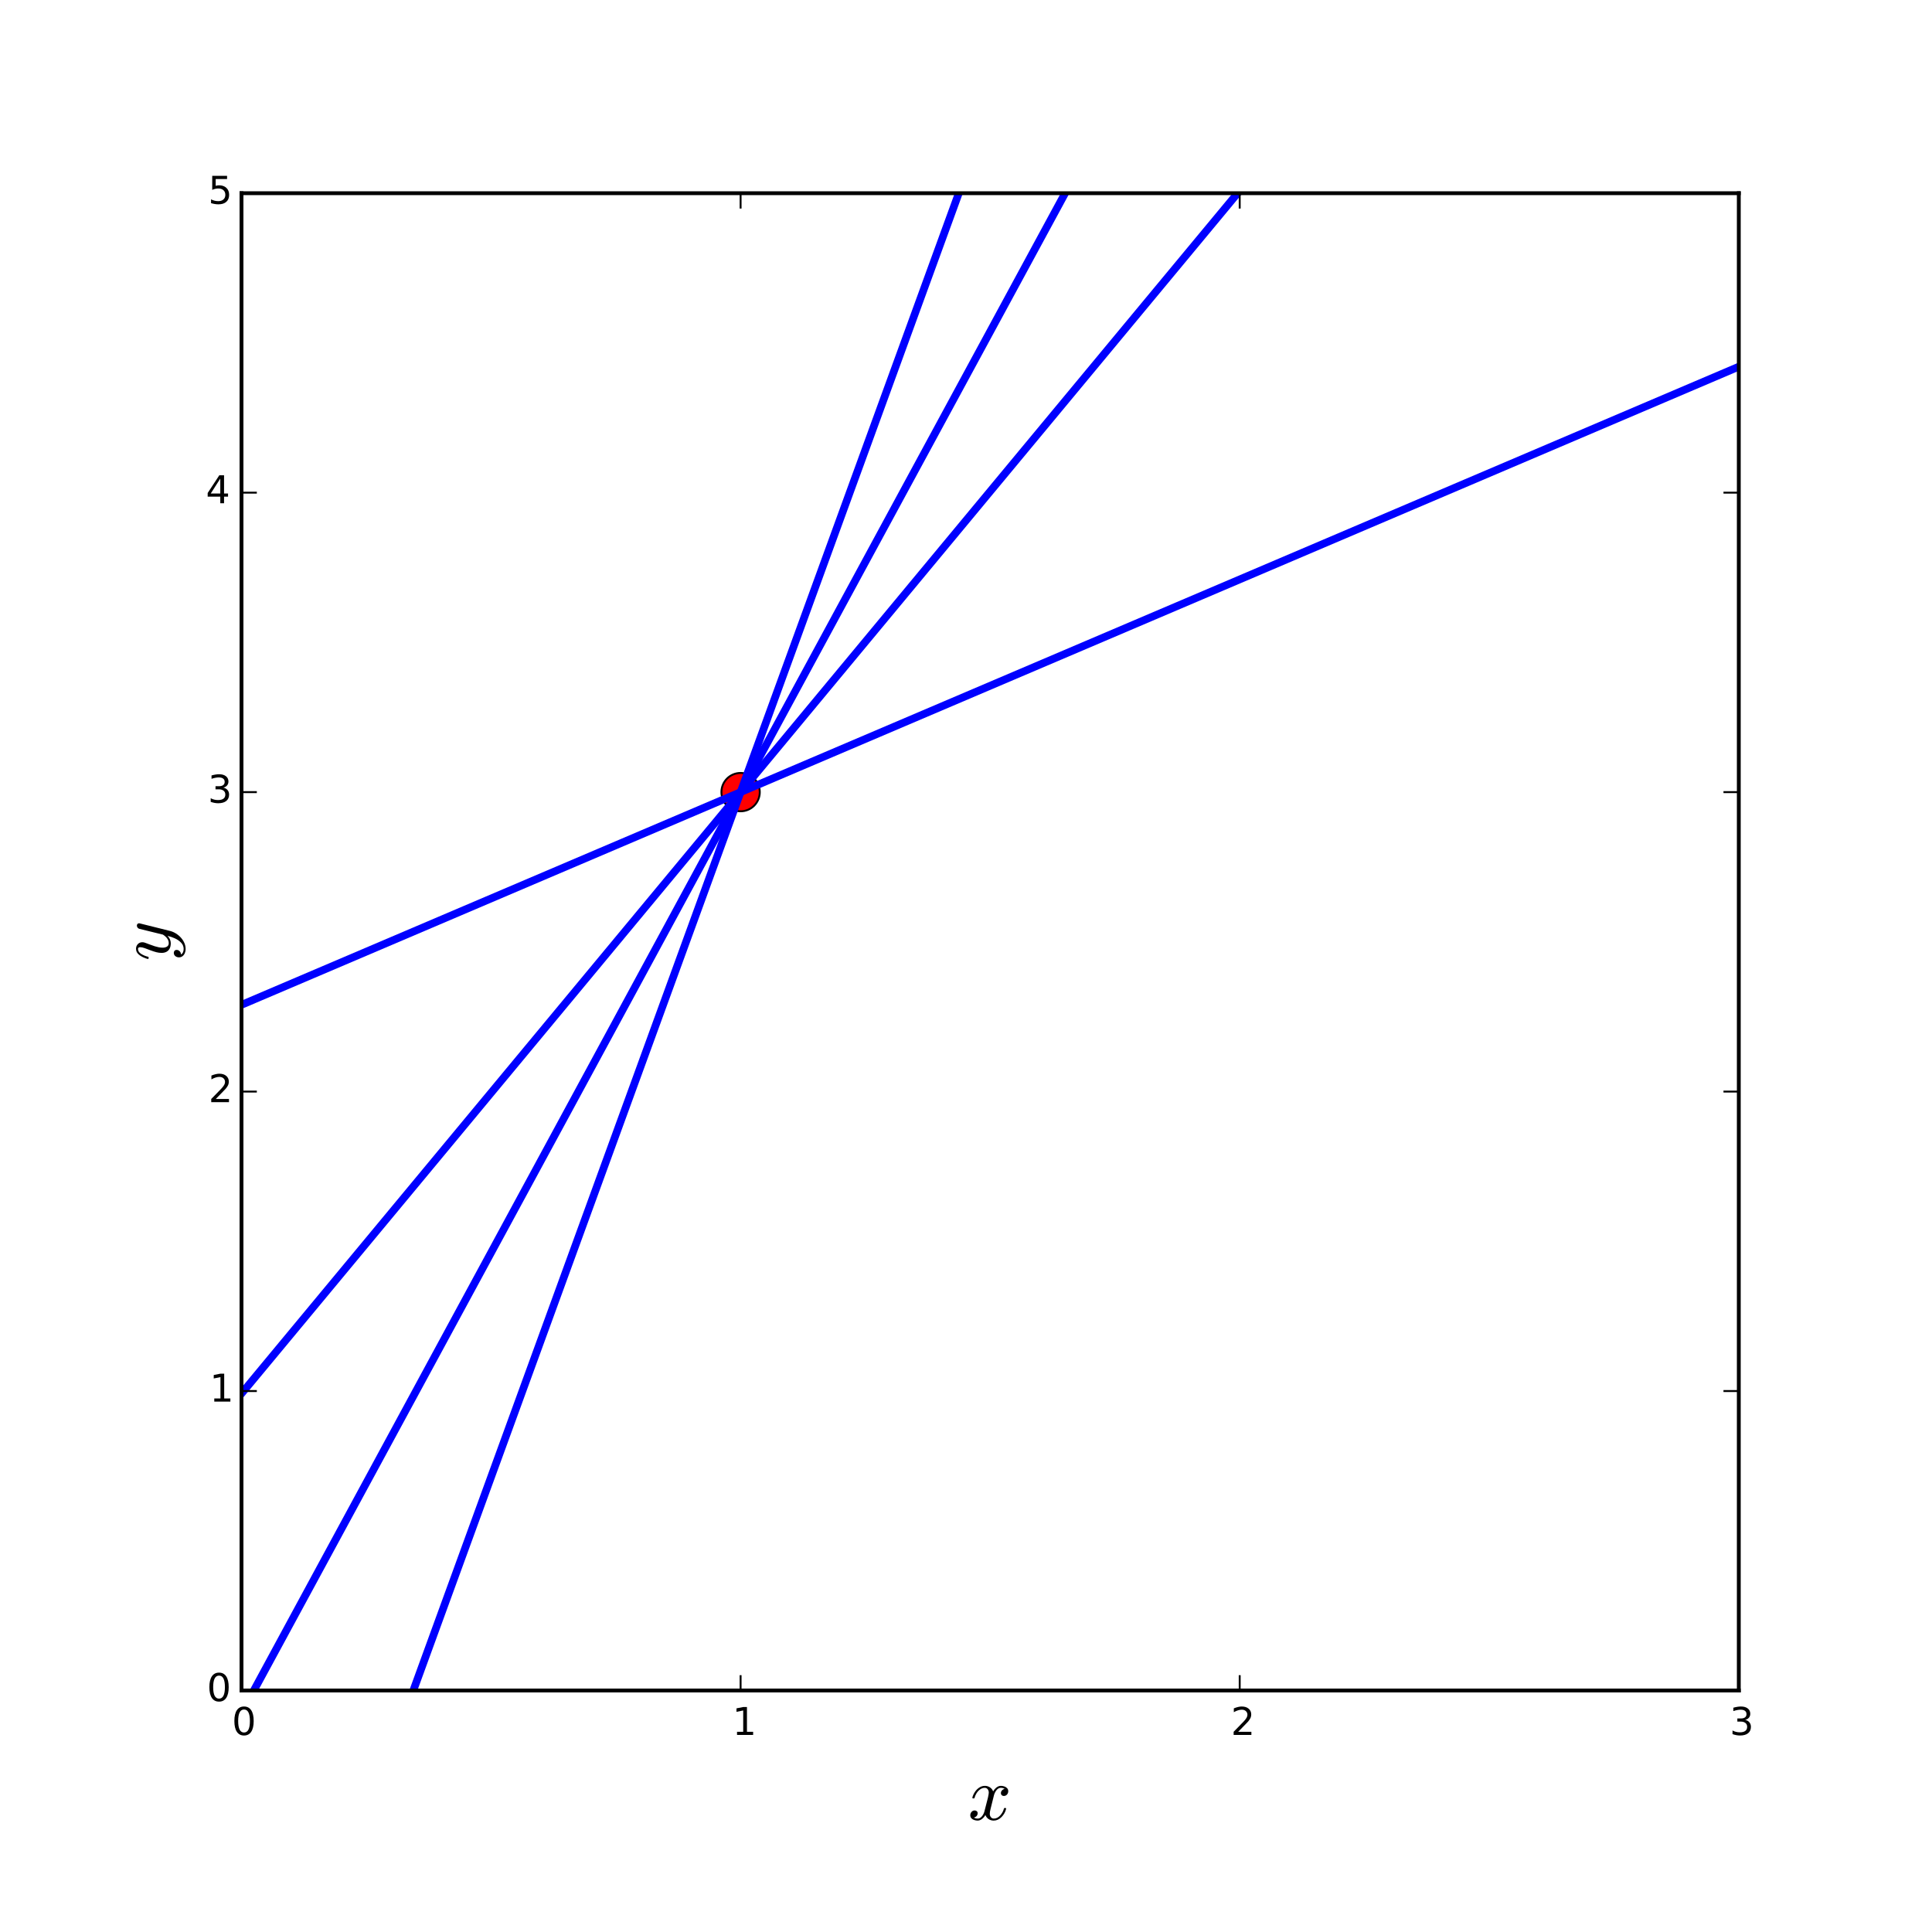
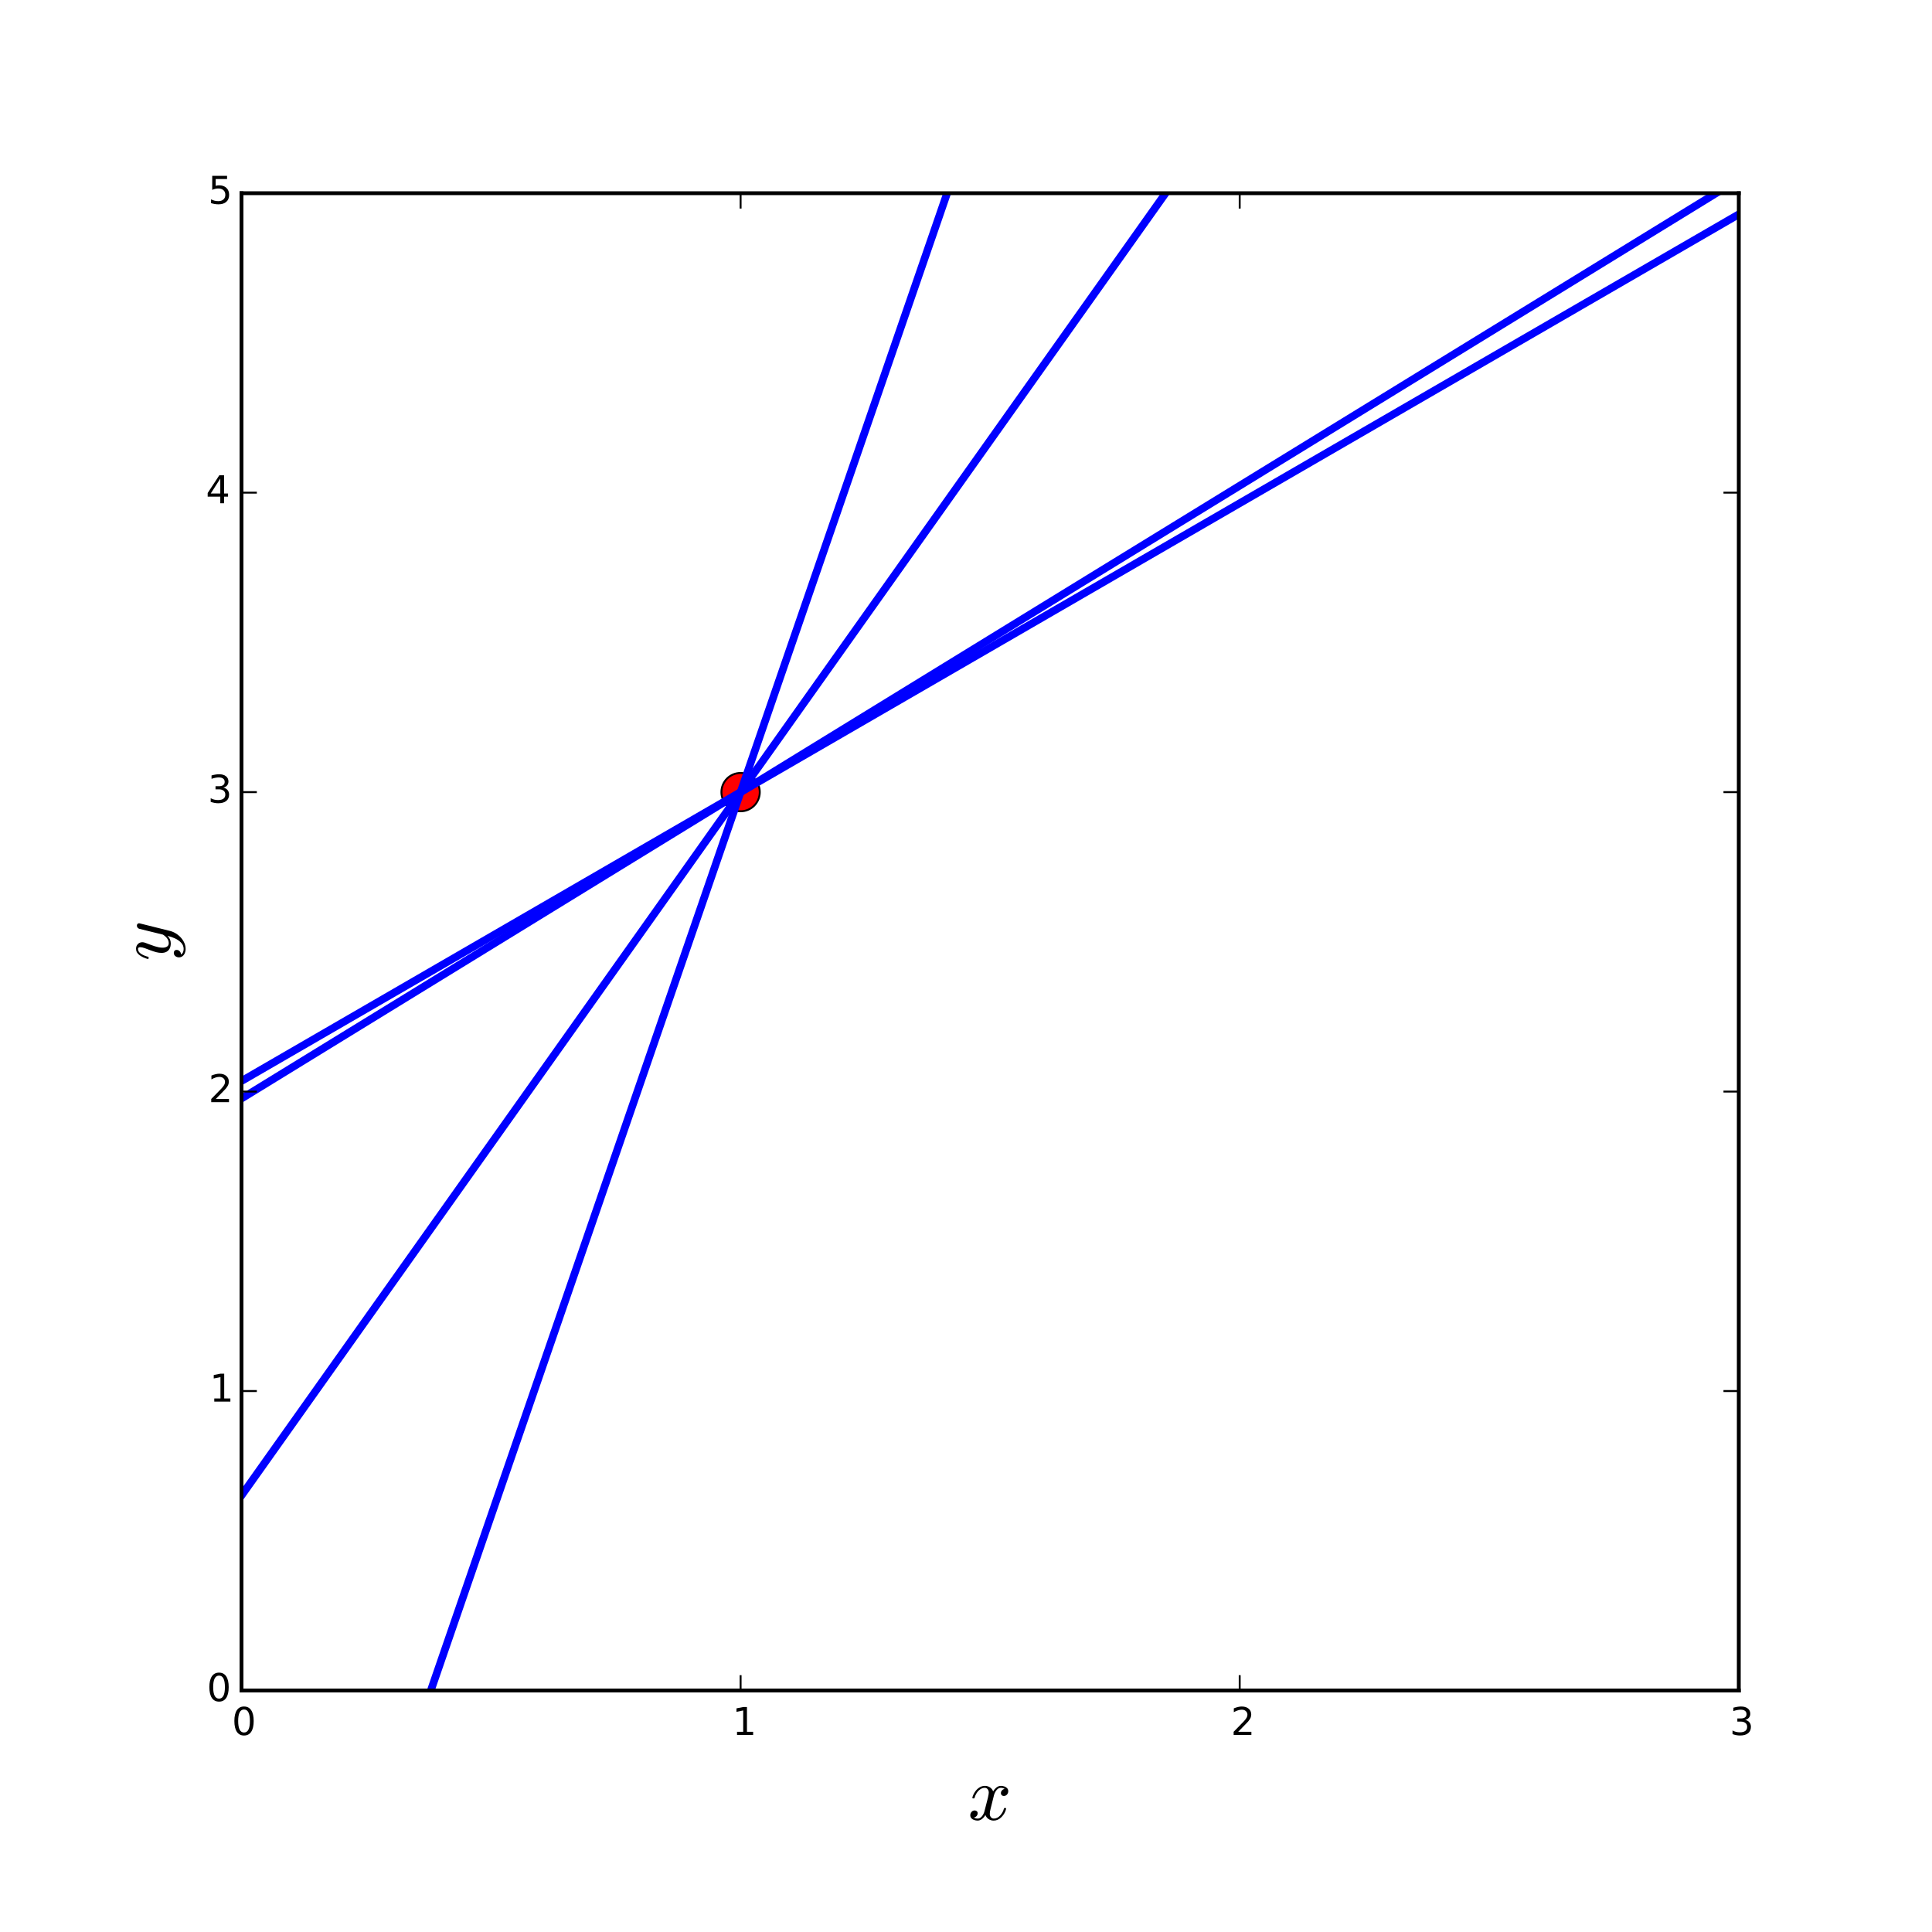
<svg xmlns="http://www.w3.org/2000/svg" xmlns:xlink="http://www.w3.org/1999/xlink" height="504pt" version="1.1" viewBox="0 0 504 504" width="504pt">
  <defs>
    <style type="text/css">
*{stroke-linecap:butt;stroke-linejoin:round;}
  </style>
  </defs>
  <g id="figure_1">
    <g id="patch_1">
      <path d=" M0 504 L504 504 L504 0 L0 0 z " style="fill:#ffffff;" />
    </g>
    <g id="axes_1">
      <g id="patch_2">
        <path d=" M63 441 L453.6 441 L453.6 50.4 L63 50.4 z " style="fill:#ffffff;" />
      </g>
      <g id="line2d_1">
        <defs>
          <path d=" M0 5 C1.326 5 2.598 4.473 3.536 3.536 C4.473 2.598 5 1.326 5 0 C5 -1.326 4.473 -2.598 3.536 -3.536 C2.598 -4.473 1.326 -5 0 -5 C-1.326 -5 -2.598 -4.473 -3.536 -3.536 C-4.473 -2.598 -5 -1.326 -5 0 C-5 1.326 -4.473 2.598 -3.536 3.536 C-2.598 4.473 -1.326 5 0 5 z " id="m8056b39326" style="stroke:#000000;stroke-width:0.5;" />
        </defs>
        <g clip-path="url(#p41d7ee9abc)">
          <use style="fill:#ff0000;stroke:#000000;stroke-width:0.5;" x="193.2" xlink:href="#m8056b39326" y="206.64" />
        </g>
      </g>
      <g id="line2d_2">
-         <path clip-path="url(#p41d7ee9abc)" d=" M63 446.935 L305.706 -1" style="fill:none;stroke:#0000ff;stroke-linecap:square;stroke-width:2;" />
+         <path clip-path="url(#p41d7ee9abc)" d=" M63 282.01 L453.6 55.901" style="fill:none;stroke:#0000ff;stroke-linecap:square;stroke-width:2;" />
      </g>
      <g id="line2d_3">
-         <path clip-path="url(#p41d7ee9abc)" d=" M63 363.541 L365.504 -1" style="fill:none;stroke:#0000ff;stroke-linecap:square;stroke-width:2;" />
+         <path clip-path="url(#p41d7ee9abc)" d=" M63 584.233 M90.321 505 L264.798 -1" style="fill:none;stroke:#0000ff;stroke-linecap:square;stroke-width:2;" />
      </g>
      <g id="line2d_4">
-         <path clip-path="url(#p41d7ee9abc)" d=" M63 564.022 M84.503 505 L268.847 -1" style="fill:none;stroke:#0000ff;stroke-linecap:square;stroke-width:2;" />
+         <path clip-path="url(#p41d7ee9abc)" d=" M63 390.131 L340.535 -1" style="fill:none;stroke:#0000ff;stroke-linecap:square;stroke-width:2;" />
      </g>
      <g id="line2d_5">
-         <path clip-path="url(#p41d7ee9abc)" d=" M63 262.132 L453.6 95.657" style="fill:none;stroke:#0000ff;stroke-linecap:square;stroke-width:2;" />
+         <path clip-path="url(#p41d7ee9abc)" d=" M63 286.577 L453.6 46.766" style="fill:none;stroke:#0000ff;stroke-linecap:square;stroke-width:2;" />
      </g>
      <g id="patch_3">
-         <path d=" M453.6 441 L453.6 50.4" style="fill:none;stroke:#000000;stroke-linecap:square;stroke-linejoin:miter;" />
+         <path d=" M63 441 L63 50.4" style="fill:none;stroke:#000000;stroke-linecap:square;stroke-linejoin:miter;" />
      </g>
      <g id="patch_4">
        <path d=" M63 50.4 L453.6 50.4" style="fill:none;stroke:#000000;stroke-linecap:square;stroke-linejoin:miter;" />
      </g>
      <g id="patch_5">
-         <path d=" M63 441 L63 50.4" style="fill:none;stroke:#000000;stroke-linecap:square;stroke-linejoin:miter;" />
+         <path d=" M453.6 441 L453.6 50.4" style="fill:none;stroke:#000000;stroke-linecap:square;stroke-linejoin:miter;" />
      </g>
      <g id="patch_6">
        <path d=" M63 441 L453.6 441" style="fill:none;stroke:#000000;stroke-linecap:square;stroke-linejoin:miter;" />
      </g>
      <g id="matplotlib.axis_1">
        <g id="xtick_1">
          <g id="line2d_6">
            <defs>
              <path d=" M0 0 L0 -4" id="mc7db9fdffb" style="stroke:#000000;stroke-width:0.5;" />
            </defs>
            <g>
              <use style="stroke:#000000;stroke-width:0.5;" x="63.0" xlink:href="#mc7db9fdffb" y="441.0" />
            </g>
          </g>
          <g id="line2d_7">
            <defs>
              <path d=" M0 0 L0 4" id="m5a7d422ac3" style="stroke:#000000;stroke-width:0.5;" />
            </defs>
            <g>
              <use style="stroke:#000000;stroke-width:0.5;" x="63.0" xlink:href="#m5a7d422ac3" y="50.4" />
            </g>
          </g>
          <g id="text_1">
            <defs>
              <path d=" M31.781 66.406 Q24.172 66.406 20.328 58.906 Q16.5 51.422 16.5 36.375 Q16.5 21.391 20.328 13.891 Q24.172 6.391 31.781 6.391 Q39.453 6.391 43.281 13.891 Q47.125 21.391 47.125 36.375 Q47.125 51.422 43.281 58.906 Q39.453 66.406 31.781 66.406 M31.781 74.219 Q44.047 74.219 50.516 64.516 Q56.984 54.828 56.984 36.375 Q56.984 17.969 50.516 8.266 Q44.047 -1.422 31.781 -1.422 Q19.531 -1.422 13.062 8.266 Q6.594 17.969 6.594 36.375 Q6.594 54.828 13.062 64.516 Q19.531 74.219 31.781 74.219" id="BitstreamVeraSans-Roman-30" />
            </defs>
            <g transform="translate(60.48047 452.5984)scale(0.1 -0.1)">
              <use xlink:href="#BitstreamVeraSans-Roman-30" />
            </g>
          </g>
        </g>
        <g id="xtick_2">
          <g id="line2d_8">
            <g>
              <use style="stroke:#000000;stroke-width:0.5;" x="193.2" xlink:href="#mc7db9fdffb" y="441.0" />
            </g>
          </g>
          <g id="line2d_9">
            <g>
              <use style="stroke:#000000;stroke-width:0.5;" x="193.2" xlink:href="#m5a7d422ac3" y="50.4" />
            </g>
          </g>
          <g id="text_2">
            <defs>
              <path d=" M12.406 8.297 L28.516 8.297 L28.516 63.922 L10.984 60.406 L10.984 69.391 L28.422 72.906 L38.281 72.906 L38.281 8.297 L54.391 8.297 L54.391 0 L12.406 0 z " id="BitstreamVeraSans-Roman-31" />
            </defs>
            <g transform="translate(191.0297 452.5984)scale(0.1 -0.1)">
              <use xlink:href="#BitstreamVeraSans-Roman-31" />
            </g>
          </g>
        </g>
        <g id="xtick_3">
          <g id="line2d_10">
            <g>
              <use style="stroke:#000000;stroke-width:0.5;" x="323.4" xlink:href="#mc7db9fdffb" y="441.0" />
            </g>
          </g>
          <g id="line2d_11">
            <g>
              <use style="stroke:#000000;stroke-width:0.5;" x="323.4" xlink:href="#m5a7d422ac3" y="50.4" />
            </g>
          </g>
          <g id="text_3">
            <defs>
              <path d=" M19.188 8.297 L53.609 8.297 L53.609 0 L7.328 0 L7.328 8.297 Q12.938 14.109 22.625 23.891 Q32.328 33.688 34.812 36.531 Q39.547 41.844 41.422 45.531 Q43.312 49.219 43.312 52.781 Q43.312 58.594 39.234 62.25 Q35.156 65.922 28.609 65.922 Q23.969 65.922 18.812 64.312 Q13.672 62.703 7.812 59.422 L7.812 69.391 Q13.766 71.781 18.938 73 Q24.125 74.219 28.422 74.219 Q39.75 74.219 46.484 68.547 Q53.219 62.891 53.219 53.422 Q53.219 48.922 51.531 44.891 Q49.859 40.875 45.406 35.406 Q44.188 33.984 37.641 27.219 Q31.109 20.453 19.188 8.297" id="BitstreamVeraSans-Roman-32" />
            </defs>
            <g transform="translate(321.0859 452.5984)scale(0.1 -0.1)">
              <use xlink:href="#BitstreamVeraSans-Roman-32" />
            </g>
          </g>
        </g>
        <g id="xtick_4">
          <g id="line2d_12">
            <g>
              <use style="stroke:#000000;stroke-width:0.5;" x="453.6" xlink:href="#mc7db9fdffb" y="441.0" />
            </g>
          </g>
          <g id="line2d_13">
            <g>
              <use style="stroke:#000000;stroke-width:0.5;" x="453.6" xlink:href="#m5a7d422ac3" y="50.4" />
            </g>
          </g>
          <g id="text_4">
            <defs>
              <path d=" M40.578 39.312 Q47.656 37.797 51.625 33 Q55.609 28.219 55.609 21.188 Q55.609 10.406 48.188 4.484 Q40.766 -1.422 27.094 -1.422 Q22.516 -1.422 17.656 -0.516 Q12.797 0.391 7.625 2.203 L7.625 11.719 Q11.719 9.328 16.594 8.109 Q21.484 6.891 26.812 6.891 Q36.078 6.891 40.938 10.547 Q45.797 14.203 45.797 21.188 Q45.797 27.641 41.281 31.266 Q36.766 34.906 28.719 34.906 L20.219 34.906 L20.219 43.016 L29.109 43.016 Q36.375 43.016 40.234 45.922 Q44.094 48.828 44.094 54.297 Q44.094 59.906 40.109 62.906 Q36.141 65.922 28.719 65.922 Q24.656 65.922 20.016 65.031 Q15.375 64.156 9.812 62.312 L9.812 71.094 Q15.438 72.656 20.344 73.438 Q25.25 74.219 29.594 74.219 Q40.828 74.219 47.359 69.109 Q53.906 64.016 53.906 55.328 Q53.906 49.266 50.438 45.094 Q46.969 40.922 40.578 39.312" id="BitstreamVeraSans-Roman-33" />
            </defs>
            <g transform="translate(451.2008 452.5984)scale(0.1 -0.1)">
              <use xlink:href="#BitstreamVeraSans-Roman-33" />
            </g>
          </g>
        </g>
        <g id="text_5">
          <defs>
            <path d=" M7.812 2.875 Q9.578 1.516 12.797 1.516 Q15.922 1.516 18.312 4.516 Q20.703 7.516 21.578 11.078 L26.125 28.812 Q27.203 33.641 27.203 35.406 Q27.203 37.891 25.812 39.75 Q24.422 41.609 21.922 41.609 Q18.75 41.609 15.969 39.625 Q13.188 37.641 11.281 34.594 Q9.375 31.547 8.594 28.422 Q8.406 27.781 7.812 27.781 L6.594 27.781 Q5.812 27.781 5.812 28.719 L5.812 29 Q6.781 32.719 9.125 36.25 Q11.469 39.797 14.859 41.984 Q18.266 44.188 22.125 44.188 Q25.781 44.188 28.734 42.234 Q31.688 40.281 32.906 36.922 Q34.625 39.984 37.281 42.078 Q39.938 44.188 43.109 44.188 Q45.266 44.188 47.5 43.422 Q49.75 42.672 51.172 41.109 Q52.594 39.547 52.594 37.203 Q52.594 34.672 50.953 32.828 Q49.312 31 46.781 31 Q45.172 31 44.094 32.031 Q43.016 33.062 43.016 34.625 Q43.016 36.719 44.453 38.297 Q45.906 39.891 47.906 40.188 Q46.094 41.609 42.922 41.609 Q39.703 41.609 37.328 38.625 Q34.969 35.641 33.984 31.984 L29.594 14.312 Q28.516 10.297 28.516 7.719 Q28.516 5.172 29.953 3.344 Q31.391 1.516 33.797 1.516 Q38.484 1.516 42.156 5.641 Q45.844 9.766 47.016 14.703 Q47.219 15.281 47.797 15.281 L49.031 15.281 Q49.422 15.281 49.656 15.016 Q49.906 14.75 49.906 14.406 Q49.906 14.312 49.812 14.109 Q48.391 8.156 43.844 3.516 Q39.312 -1.125 33.594 -1.125 Q29.938 -1.125 26.984 0.844 Q24.031 2.828 22.797 6.203 Q21.234 3.266 18.469 1.062 Q15.719 -1.125 12.594 -1.125 Q10.453 -1.125 8.172 -0.359 Q5.906 0.391 4.484 1.953 Q3.078 3.516 3.078 5.906 Q3.078 8.25 4.703 10.172 Q6.344 12.109 8.797 12.109 Q10.453 12.109 11.578 11.109 Q12.703 10.109 12.703 8.5 Q12.703 6.391 11.297 4.828 Q9.906 3.266 7.812 2.875" id="Cmmi10-78" />
          </defs>
          <g transform="translate(252.5 474.875)scale(0.2 -0.2)">
            <use transform="translate(0.0 0.8125)" xlink:href="#Cmmi10-78" />
          </g>
        </g>
      </g>
      <g id="matplotlib.axis_2">
        <g id="ytick_1">
          <g id="line2d_14">
            <defs>
              <path d=" M0 0 L4 0" id="md7965d1ba0" style="stroke:#000000;stroke-width:0.5;" />
            </defs>
            <g>
              <use style="stroke:#000000;stroke-width:0.5;" x="63.0" xlink:href="#md7965d1ba0" y="441.0" />
            </g>
          </g>
          <g id="line2d_15">
            <defs>
              <path d=" M0 0 L-4 0" id="md9a1c1a7cd" style="stroke:#000000;stroke-width:0.5;" />
            </defs>
            <g>
              <use style="stroke:#000000;stroke-width:0.5;" x="453.6" xlink:href="#md9a1c1a7cd" y="441.0" />
            </g>
          </g>
          <g id="text_6">
            <g transform="translate(53.96094 443.7594)scale(0.1 -0.1)">
              <use xlink:href="#BitstreamVeraSans-Roman-30" />
            </g>
          </g>
        </g>
        <g id="ytick_2">
          <g id="line2d_16">
            <g>
              <use style="stroke:#000000;stroke-width:0.5;" x="63.0" xlink:href="#md7965d1ba0" y="362.88" />
            </g>
          </g>
          <g id="line2d_17">
            <g>
              <use style="stroke:#000000;stroke-width:0.5;" x="453.6" xlink:href="#md9a1c1a7cd" y="362.88" />
            </g>
          </g>
          <g id="text_7">
            <g transform="translate(54.65937 365.6394)scale(0.1 -0.1)">
              <use xlink:href="#BitstreamVeraSans-Roman-31" />
            </g>
          </g>
        </g>
        <g id="ytick_3">
          <g id="line2d_18">
            <g>
              <use style="stroke:#000000;stroke-width:0.5;" x="63.0" xlink:href="#md7965d1ba0" y="284.76" />
            </g>
          </g>
          <g id="line2d_19">
            <g>
              <use style="stroke:#000000;stroke-width:0.5;" x="453.6" xlink:href="#md9a1c1a7cd" y="284.76" />
            </g>
          </g>
          <g id="text_8">
            <g transform="translate(54.37188 287.5194)scale(0.1 -0.1)">
              <use xlink:href="#BitstreamVeraSans-Roman-32" />
            </g>
          </g>
        </g>
        <g id="ytick_4">
          <g id="line2d_20">
            <g>
              <use style="stroke:#000000;stroke-width:0.5;" x="63.0" xlink:href="#md7965d1ba0" y="206.64" />
            </g>
          </g>
          <g id="line2d_21">
            <g>
              <use style="stroke:#000000;stroke-width:0.5;" x="453.6" xlink:href="#md9a1c1a7cd" y="206.64" />
            </g>
          </g>
          <g id="text_9">
            <g transform="translate(54.20156 209.3994)scale(0.1 -0.1)">
              <use xlink:href="#BitstreamVeraSans-Roman-33" />
            </g>
          </g>
        </g>
        <g id="ytick_5">
          <g id="line2d_22">
            <g>
              <use style="stroke:#000000;stroke-width:0.5;" x="63.0" xlink:href="#md7965d1ba0" y="128.52" />
            </g>
          </g>
          <g id="line2d_23">
            <g>
              <use style="stroke:#000000;stroke-width:0.5;" x="453.6" xlink:href="#md9a1c1a7cd" y="128.52" />
            </g>
          </g>
          <g id="text_10">
            <defs>
              <path d=" M37.797 64.312 L12.891 25.391 L37.797 25.391 z  M35.203 72.906 L47.609 72.906 L47.609 25.391 L58.016 25.391 L58.016 17.188 L47.609 17.188 L47.609 0 L37.797 0 L37.797 17.188 L4.891 17.188 L4.891 26.703 z " id="BitstreamVeraSans-Roman-34" />
            </defs>
            <g transform="translate(53.6875 131.2794)scale(0.1 -0.1)">
              <use xlink:href="#BitstreamVeraSans-Roman-34" />
            </g>
          </g>
        </g>
        <g id="ytick_6">
          <g id="line2d_24">
            <g>
              <use style="stroke:#000000;stroke-width:0.5;" x="63.0" xlink:href="#md7965d1ba0" y="50.4" />
            </g>
          </g>
          <g id="line2d_25">
            <g>
              <use style="stroke:#000000;stroke-width:0.5;" x="453.6" xlink:href="#md9a1c1a7cd" y="50.4" />
            </g>
          </g>
          <g id="text_11">
            <defs>
              <path d=" M10.797 72.906 L49.516 72.906 L49.516 64.594 L19.828 64.594 L19.828 46.734 Q21.969 47.469 24.109 47.828 Q26.266 48.188 28.422 48.188 Q40.625 48.188 47.75 41.5 Q54.891 34.812 54.891 23.391 Q54.891 11.625 47.562 5.094 Q40.234 -1.422 26.906 -1.422 Q22.312 -1.422 17.547 -0.641 Q12.797 0.141 7.719 1.703 L7.719 11.625 Q12.109 9.234 16.797 8.062 Q21.484 6.891 26.703 6.891 Q35.156 6.891 40.078 11.328 Q45.016 15.766 45.016 23.391 Q45.016 31 40.078 35.438 Q35.156 39.891 26.703 39.891 Q22.75 39.891 18.812 39.016 Q14.891 38.141 10.797 36.281 z " id="BitstreamVeraSans-Roman-35" />
            </defs>
            <g transform="translate(54.28281 53.15937)scale(0.1 -0.1)">
              <use xlink:href="#BitstreamVeraSans-Roman-35" />
            </g>
          </g>
        </g>
        <g id="text_12">
          <defs>
            <path d=" M8.406 -14.312 Q10.5 -17.922 15.719 -17.922 Q20.453 -17.922 23.922 -14.594 Q27.391 -11.281 29.516 -6.562 Q31.641 -1.859 32.812 3.078 Q28.375 -1.125 23.188 -1.125 Q19.234 -1.125 16.453 0.234 Q13.672 1.609 12.125 4.312 Q10.594 7.031 10.594 10.891 Q10.594 14.156 11.469 17.594 Q12.359 21.047 13.938 25.266 Q15.531 29.5 16.703 32.625 Q18.016 36.281 18.016 38.625 Q18.016 41.609 15.828 41.609 Q11.859 41.609 9.297 37.531 Q6.734 33.453 5.516 28.422 Q5.328 27.781 4.688 27.781 L3.516 27.781 Q2.688 27.781 2.688 28.719 L2.688 29 Q4.297 34.969 7.609 39.578 Q10.938 44.188 16.016 44.188 Q19.578 44.188 22.047 41.844 Q24.516 39.5 24.516 35.891 Q24.516 34.031 23.688 31.984 Q23.25 30.766 21.688 26.656 Q20.125 22.562 19.281 19.875 Q18.453 17.188 17.922 14.594 Q17.391 12.016 17.391 9.422 Q17.391 6.109 18.797 3.812 Q20.219 1.516 23.297 1.516 Q29.5 1.516 34.422 9.078 L42 39.891 Q42.328 41.219 43.547 42.156 Q44.781 43.109 46.188 43.109 Q47.406 43.109 48.312 42.328 Q49.219 41.547 49.219 40.281 Q49.219 39.703 49.125 39.5 L39.203 -0.297 Q37.891 -5.422 34.375 -10.109 Q30.859 -14.797 25.906 -17.656 Q20.953 -20.516 15.578 -20.516 Q12.984 -20.516 10.438 -19.5 Q7.906 -18.5 6.344 -16.5 Q4.781 -14.5 4.781 -11.812 Q4.781 -9.078 6.391 -7.078 Q8.016 -5.078 10.688 -5.078 Q12.312 -5.078 13.406 -6.078 Q14.5 -7.078 14.5 -8.688 Q14.5 -10.984 12.781 -12.688 Q11.078 -14.406 8.797 -14.406 Q8.688 -14.359 8.594 -14.328 Q8.5 -14.312 8.406 -14.312" id="Cmmi10-79" />
          </defs>
          <g transform="translate(44.4875 250.7)rotate(-90.0)scale(0.2 -0.2)">
            <use transform="translate(0.0 0.8125)" xlink:href="#Cmmi10-79" />
          </g>
        </g>
      </g>
    </g>
  </g>
  <defs>
    <clipPath id="p41d7ee9abc">
      <rect height="390.6" width="390.6" x="63.0" y="50.4" />
    </clipPath>
  </defs>
</svg>
